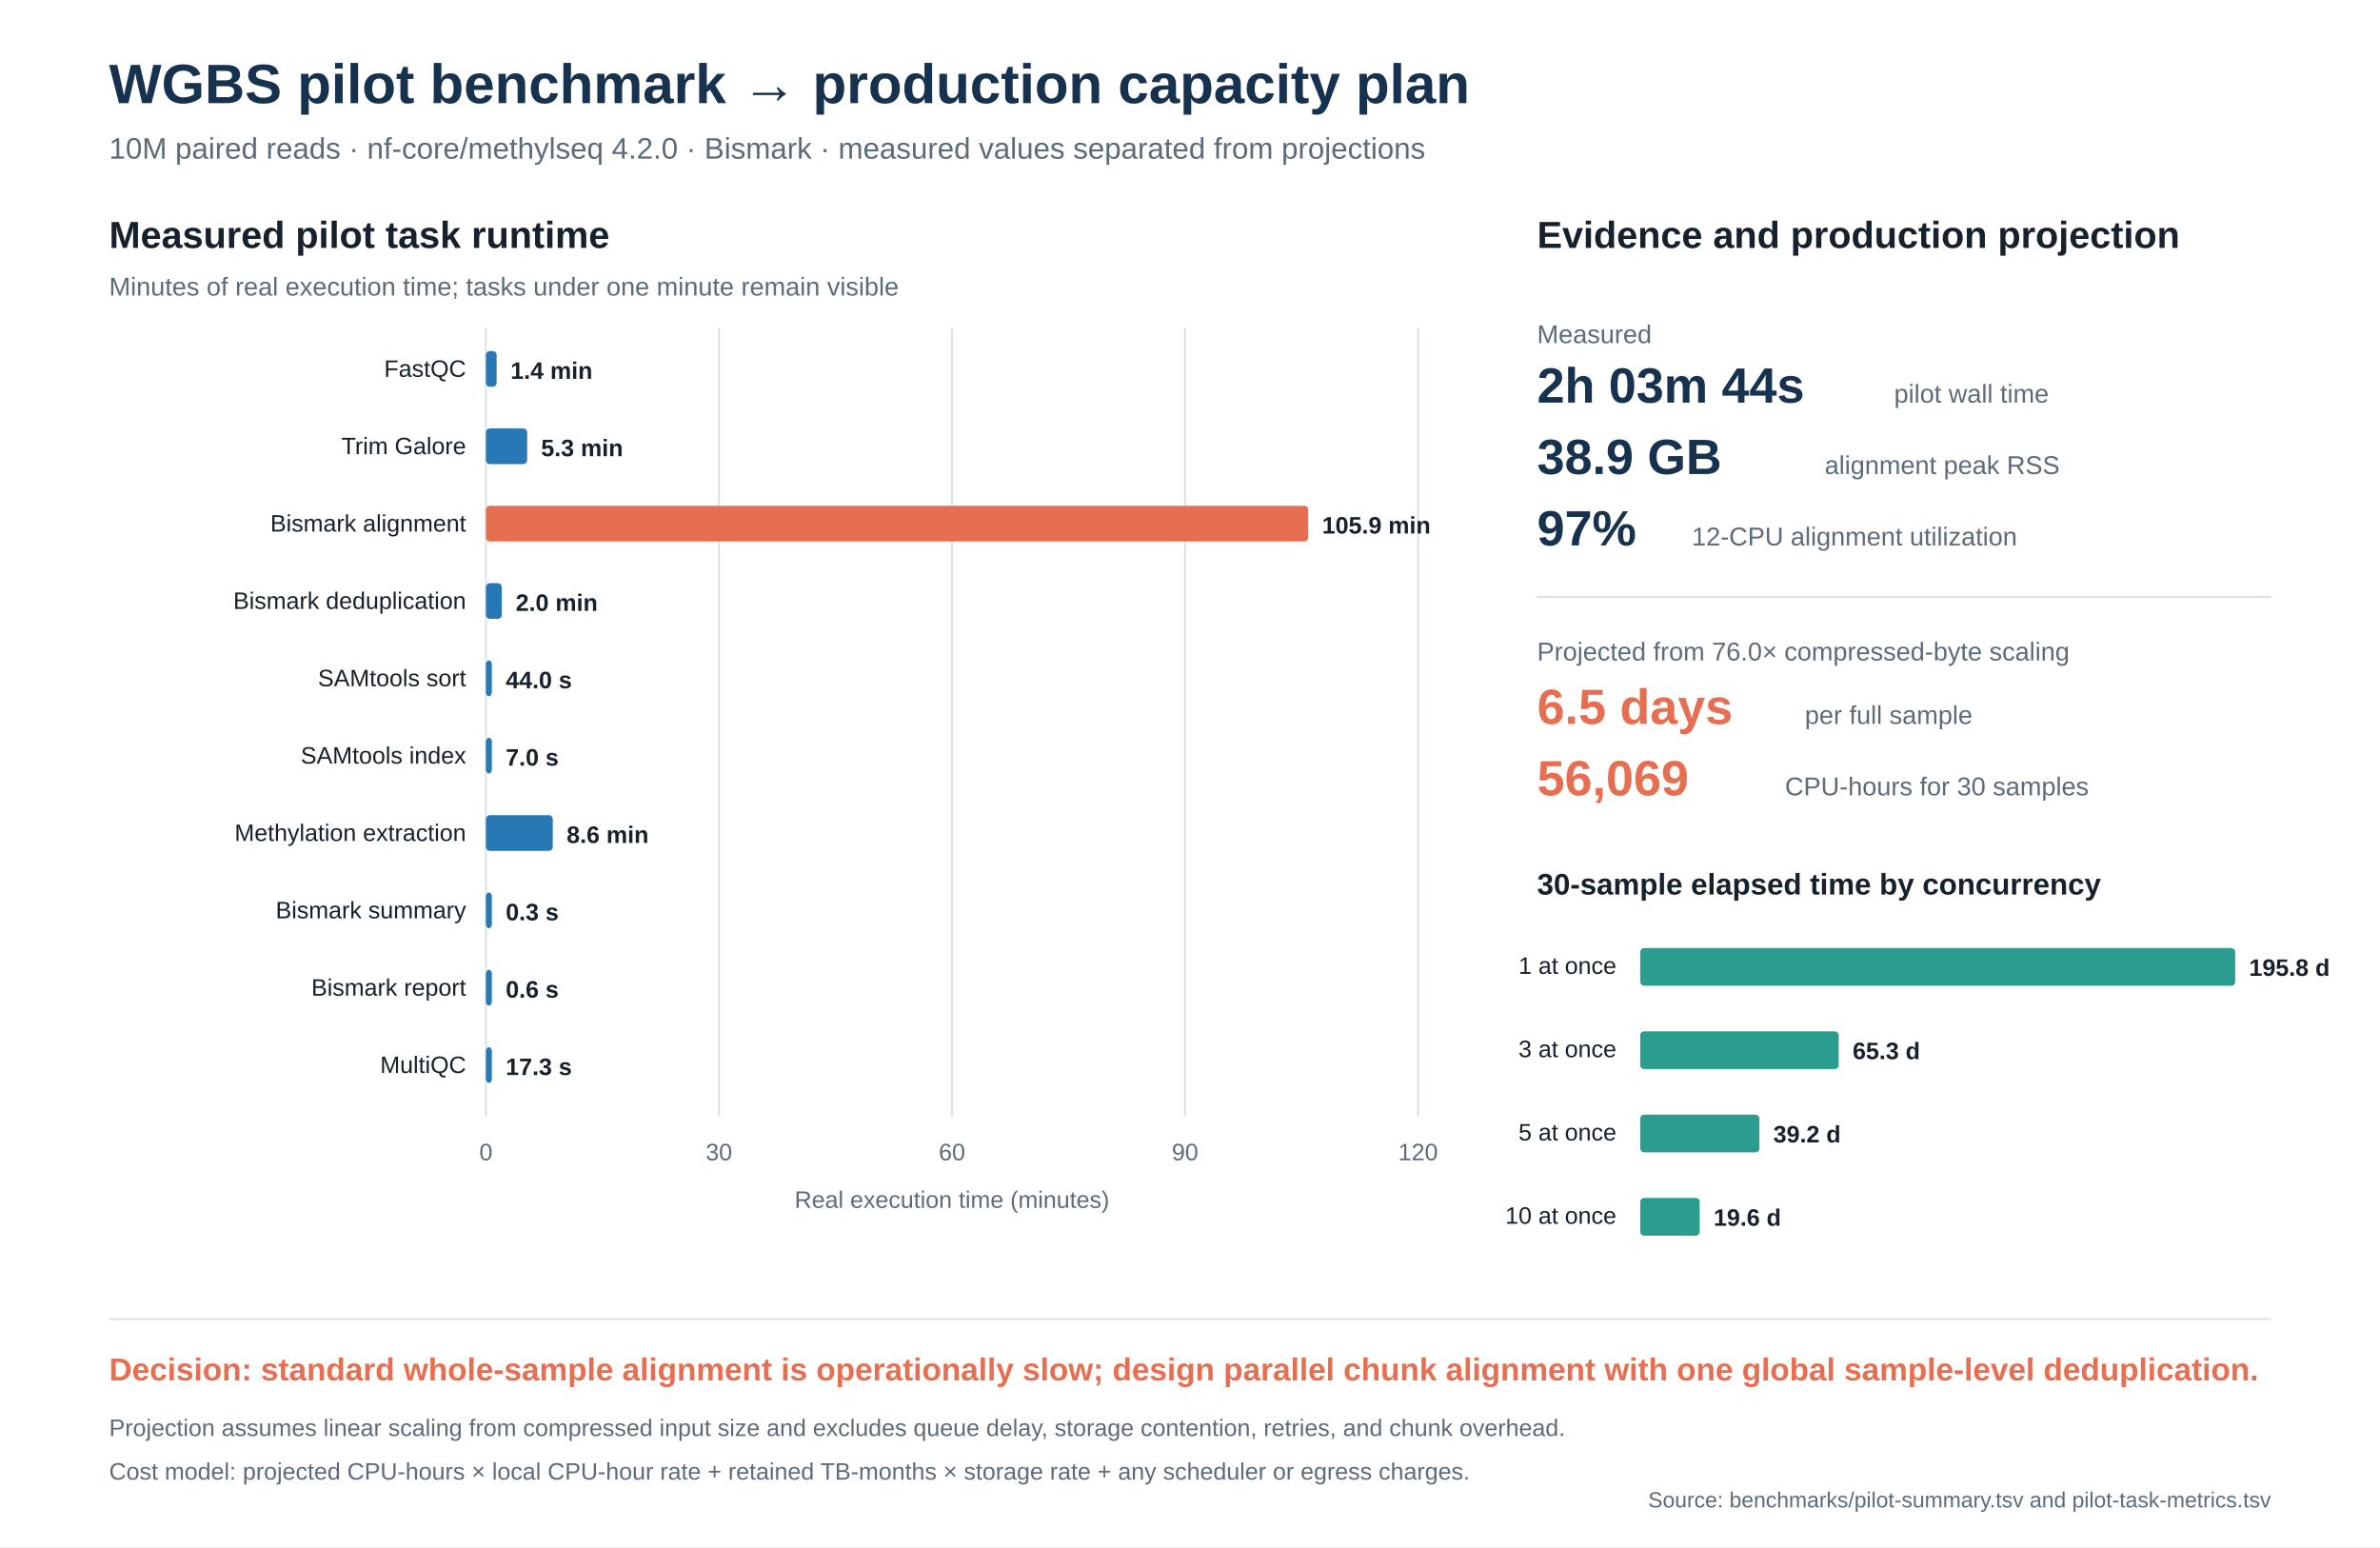
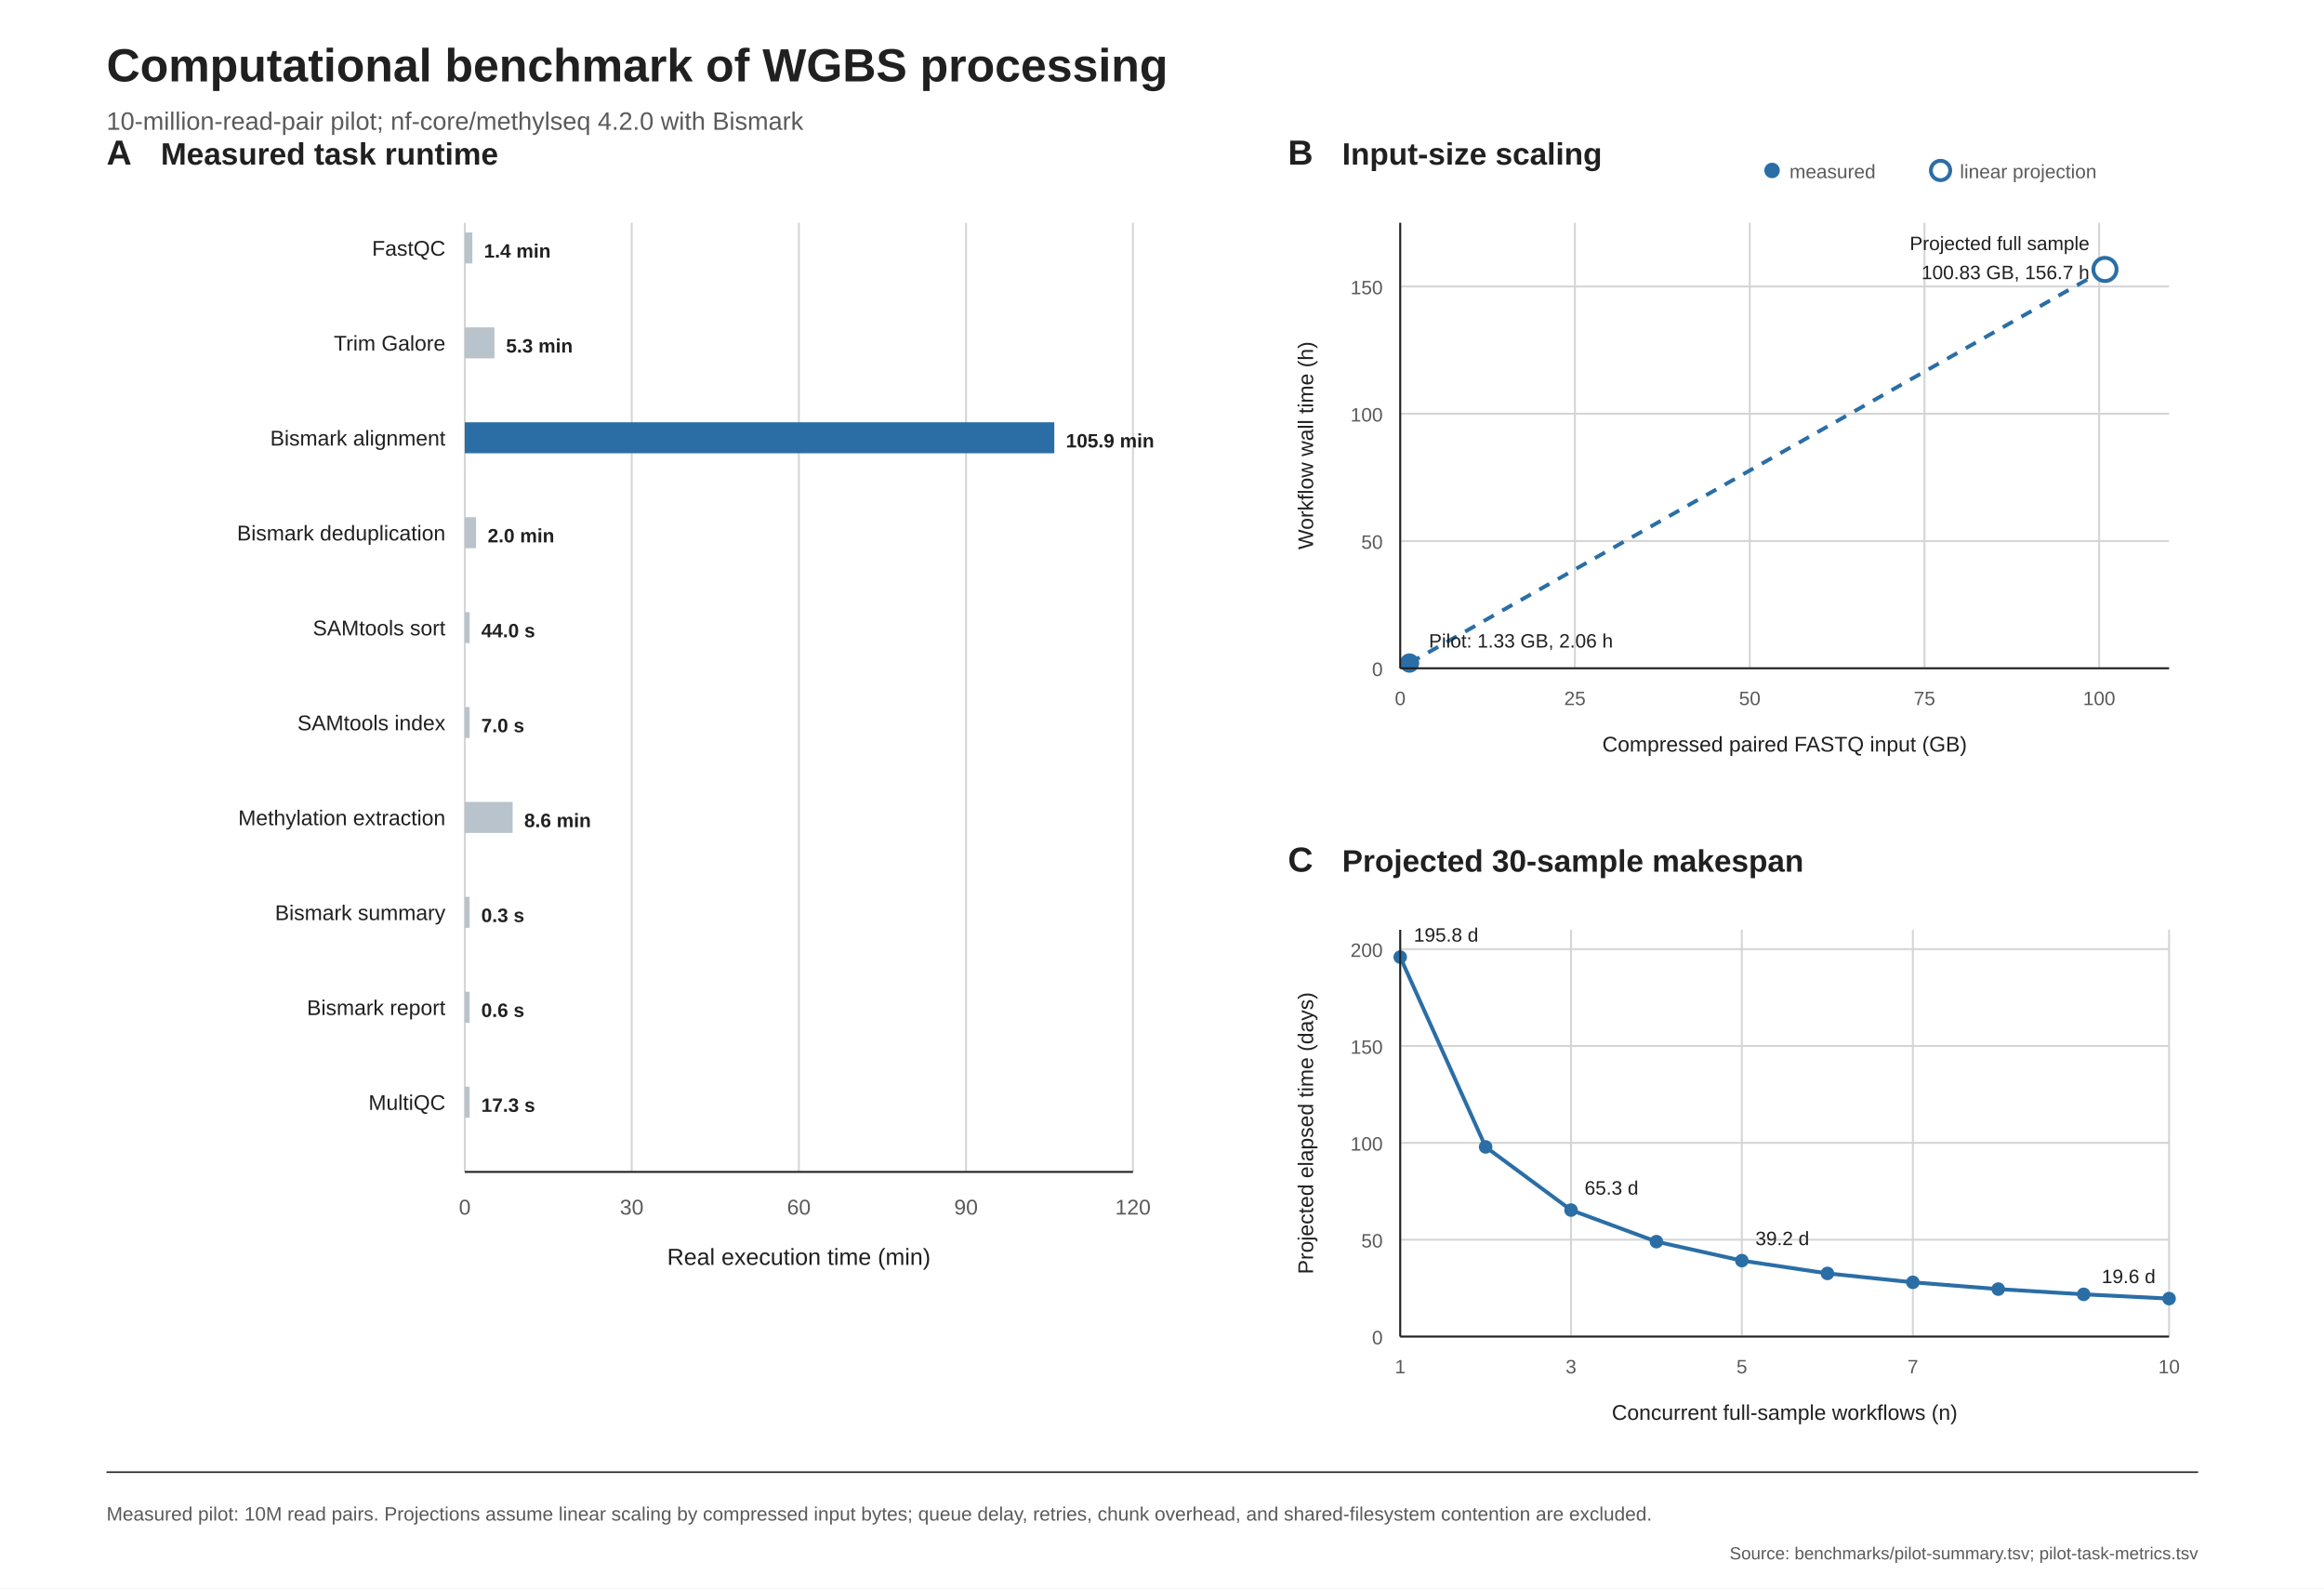
- <svg xmlns="http://www.w3.org/2000/svg" width="1200" height="780" viewBox="0 0 1200 780" role="img" aria-labelledby="title desc">
-   <rect width="1200" height="780" fill="#FFFFFF" />
-   <text x="55" y="52" font-family="Arial,sans-serif" font-size="28" font-weight="700" fill="#16324F">WGBS pilot benchmark → production capacity plan</text>
-   <text x="55" y="80" font-family="Arial,sans-serif" font-size="15" fill="#5D6B78">10M paired reads · nf-core/methylseq 4.2.0 · Bismark · measured values separated from projections</text>
-   <text x="55" y="125" font-family="Arial,sans-serif" font-size="19" font-weight="700" fill="#17212B">Measured pilot task runtime</text>
-   <text x="55" y="149" font-family="Arial,sans-serif" font-size="13" fill="#5D6B78">Minutes of real execution time; tasks under one minute remain visible</text>
-   <line x1="245.0" y1="165" x2="245.0" y2="563" stroke="#DCE3E8" stroke-width="1" />
-   <text x="245.0" y="585" text-anchor="middle" font-family="Arial,sans-serif" font-size="12" fill="#5D6B78">0</text>
-   <line x1="362.5" y1="165" x2="362.5" y2="563" stroke="#DCE3E8" stroke-width="1" />
-   <text x="362.5" y="585" text-anchor="middle" font-family="Arial,sans-serif" font-size="12" fill="#5D6B78">30</text>
-   <line x1="480.0" y1="165" x2="480.0" y2="563" stroke="#DCE3E8" stroke-width="1" />
-   <text x="480.0" y="585" text-anchor="middle" font-family="Arial,sans-serif" font-size="12" fill="#5D6B78">60</text>
-   <line x1="597.5" y1="165" x2="597.5" y2="563" stroke="#DCE3E8" stroke-width="1" />
-   <text x="597.5" y="585" text-anchor="middle" font-family="Arial,sans-serif" font-size="12" fill="#5D6B78">90</text>
-   <line x1="715.0" y1="165" x2="715.0" y2="563" stroke="#DCE3E8" stroke-width="1" />
-   <text x="715.0" y="585" text-anchor="middle" font-family="Arial,sans-serif" font-size="12" fill="#5D6B78">120</text>
-   <text x="235" y="190" text-anchor="end" font-family="Arial,sans-serif" font-size="12" fill="#17212B">FastQC</text>
-   <rect x="245" y="177" width="5.4" height="18" fill="#2878B5" rx="2" />
-   <text x="257.4" y="191" font-family="Arial,sans-serif" font-size="12" font-weight="700" fill="#17212B">1.4 min</text>
-   <text x="235" y="229" text-anchor="end" font-family="Arial,sans-serif" font-size="12" fill="#17212B">Trim Galore</text>
-   <rect x="245" y="216" width="20.8" height="18" fill="#2878B5" rx="2" />
-   <text x="272.8" y="230" font-family="Arial,sans-serif" font-size="12" font-weight="700" fill="#17212B">5.3 min</text>
-   <text x="235" y="268" text-anchor="end" font-family="Arial,sans-serif" font-size="12" fill="#17212B">Bismark alignment</text>
-   <rect x="245" y="255" width="414.6" height="18" fill="#E76F51" rx="2" />
-   <text x="666.6" y="269" font-family="Arial,sans-serif" font-size="12" font-weight="700" fill="#17212B">105.9 min</text>
-   <text x="235" y="307" text-anchor="end" font-family="Arial,sans-serif" font-size="12" fill="#17212B">Bismark deduplication</text>
-   <rect x="245" y="294" width="8.0" height="18" fill="#2878B5" rx="2" />
-   <text x="260.0" y="308" font-family="Arial,sans-serif" font-size="12" font-weight="700" fill="#17212B">2.0 min</text>
-   <text x="235" y="346" text-anchor="end" font-family="Arial,sans-serif" font-size="12" fill="#17212B">SAMtools sort</text>
-   <rect x="245" y="333" width="3.0" height="18" fill="#2878B5" rx="2" />
-   <text x="255.0" y="347" font-family="Arial,sans-serif" font-size="12" font-weight="700" fill="#17212B">44.0 s</text>
-   <text x="235" y="385" text-anchor="end" font-family="Arial,sans-serif" font-size="12" fill="#17212B">SAMtools index</text>
-   <rect x="245" y="372" width="3.0" height="18" fill="#2878B5" rx="2" />
-   <text x="255.0" y="386" font-family="Arial,sans-serif" font-size="12" font-weight="700" fill="#17212B">7.0 s</text>
-   <text x="235" y="424" text-anchor="end" font-family="Arial,sans-serif" font-size="12" fill="#17212B">Methylation extraction</text>
-   <rect x="245" y="411" width="33.7" height="18" fill="#2878B5" rx="2" />
-   <text x="285.7" y="425" font-family="Arial,sans-serif" font-size="12" font-weight="700" fill="#17212B">8.6 min</text>
-   <text x="235" y="463" text-anchor="end" font-family="Arial,sans-serif" font-size="12" fill="#17212B">Bismark summary</text>
-   <rect x="245" y="450" width="3.0" height="18" fill="#2878B5" rx="2" />
-   <text x="255.0" y="464" font-family="Arial,sans-serif" font-size="12" font-weight="700" fill="#17212B">0.3 s</text>
-   <text x="235" y="502" text-anchor="end" font-family="Arial,sans-serif" font-size="12" fill="#17212B">Bismark report</text>
-   <rect x="245" y="489" width="3.0" height="18" fill="#2878B5" rx="2" />
-   <text x="255.0" y="503" font-family="Arial,sans-serif" font-size="12" font-weight="700" fill="#17212B">0.6 s</text>
-   <text x="235" y="541" text-anchor="end" font-family="Arial,sans-serif" font-size="12" fill="#17212B">MultiQC</text>
-   <rect x="245" y="528" width="3.0" height="18" fill="#2878B5" rx="2" />
-   <text x="255.0" y="542" font-family="Arial,sans-serif" font-size="12" font-weight="700" fill="#17212B">17.3 s</text>
-   <text x="480.0" y="609" text-anchor="middle" font-family="Arial,sans-serif" font-size="12" fill="#5D6B78">Real execution time (minutes)</text>
-   <text x="775" y="125" font-family="Arial,sans-serif" font-size="19" font-weight="700" fill="#17212B">Evidence and production projection</text>
-   <text x="775" y="173" font-family="Arial,sans-serif" font-size="13" fill="#5D6B78">Measured</text>
-   <text x="775" y="203" font-family="Arial,sans-serif" font-size="25" font-weight="700" fill="#16324F">2h 03m 44s</text>
-   <text x="955" y="203" font-family="Arial,sans-serif" font-size="13" fill="#5D6B78">pilot wall time</text>
-   <text x="775" y="239" font-family="Arial,sans-serif" font-size="25" font-weight="700" fill="#16324F">38.9 GB</text>
-   <text x="920" y="239" font-family="Arial,sans-serif" font-size="13" fill="#5D6B78">alignment peak RSS</text>
-   <text x="775" y="275" font-family="Arial,sans-serif" font-size="25" font-weight="700" fill="#16324F">97%</text>
-   <text x="853" y="275" font-family="Arial,sans-serif" font-size="13" fill="#5D6B78">12-CPU alignment utilization</text>
-   <line x1="775" y1="301" x2="1145" y2="301" stroke="#DCE3E8" />
-   <text x="775" y="333" font-family="Arial,sans-serif" font-size="13" fill="#5D6B78">Projected from 76.0× compressed-byte scaling</text>
-   <text x="775" y="365" font-family="Arial,sans-serif" font-size="25" font-weight="700" fill="#E76F51">6.5 days</text>
-   <text x="910" y="365" font-family="Arial,sans-serif" font-size="13" fill="#5D6B78">per full sample</text>
-   <text x="775" y="401" font-family="Arial,sans-serif" font-size="25" font-weight="700" fill="#E76F51">56,069</text>
-   <text x="900" y="401" font-family="Arial,sans-serif" font-size="13" fill="#5D6B78">CPU-hours for 30 samples</text>
-   <text x="775" y="451" font-family="Arial,sans-serif" font-size="15" font-weight="700" fill="#17212B">30-sample elapsed time by concurrency</text>
-   <text x="815" y="491" text-anchor="end" font-family="Arial,sans-serif" font-size="12" fill="#17212B">1 at once</text>
-   <rect x="827" y="478" width="300.0" height="19" fill="#2A9D8F" rx="2" />
-   <text x="1134.0" y="492" font-family="Arial,sans-serif" font-size="12" font-weight="700" fill="#17212B">195.8 d</text>
-   <text x="815" y="533" text-anchor="end" font-family="Arial,sans-serif" font-size="12" fill="#17212B">3 at once</text>
-   <rect x="827" y="520" width="100.1" height="19" fill="#2A9D8F" rx="2" />
-   <text x="934.1" y="534" font-family="Arial,sans-serif" font-size="12" font-weight="700" fill="#17212B">65.3 d</text>
-   <text x="815" y="575" text-anchor="end" font-family="Arial,sans-serif" font-size="12" fill="#17212B">5 at once</text>
-   <rect x="827" y="562" width="60.1" height="19" fill="#2A9D8F" rx="2" />
-   <text x="894.1" y="576" font-family="Arial,sans-serif" font-size="12" font-weight="700" fill="#17212B">39.2 d</text>
-   <text x="815" y="617" text-anchor="end" font-family="Arial,sans-serif" font-size="12" fill="#17212B">10 at once</text>
-   <rect x="827" y="604" width="30.0" height="19" fill="#2A9D8F" rx="2" />
-   <text x="864.0" y="618" font-family="Arial,sans-serif" font-size="12" font-weight="700" fill="#17212B">19.6 d</text>
-   <line x1="55" y1="665" x2="1145" y2="665" stroke="#DCE3E8" />
-   <text x="55" y="696" font-family="Arial,sans-serif" font-size="16" font-weight="700" fill="#E76F51">Decision: standard whole-sample alignment is operationally slow; design parallel chunk alignment with one global sample-level deduplication.</text>
-   <text x="55" y="724" font-family="Arial,sans-serif" font-size="12" fill="#5D6B78">Projection assumes linear scaling from compressed input size and excludes queue delay, storage contention, retries, and chunk overhead.</text>
-   <text x="55" y="746" font-family="Arial,sans-serif" font-size="12" fill="#5D6B78">Cost model: projected CPU-hours × local CPU-hour rate + retained TB-months × storage rate + any scheduler or egress charges.</text>
-   <text x="1145" y="760" text-anchor="end" font-family="Arial,sans-serif" font-size="11" fill="#5D6B78">Source: benchmarks/pilot-summary.tsv and pilot-task-metrics.tsv</text>
+ <svg xmlns="http://www.w3.org/2000/svg" width="1200" height="820" viewBox="0 0 1200 820" role="img" aria-labelledby="title desc">
+   <rect width="1200" height="820" fill="#FFFFFF" />
+   <text x="55.0" y="42.0" text-anchor="start" font-family="Arial,sans-serif" font-size="24" font-weight="700" fill="#202020">Computational benchmark of WGBS processing</text>
+   <text x="55.0" y="67.0" text-anchor="start" font-family="Arial,sans-serif" font-size="13" font-weight="400" fill="#5A5A5A">10-million-read-pair pilot; nf-core/methylseq 4.2.0 with Bismark</text>
+   <text x="55.0" y="85.0" text-anchor="start" font-family="Arial,sans-serif" font-size="18" font-weight="700" fill="#202020">A</text>
+   <text x="83.0" y="85.0" text-anchor="start" font-family="Arial,sans-serif" font-size="16" font-weight="700" fill="#202020">Measured task runtime</text>
+   <line x1="240.0" y1="115" x2="240.0" y2="605" stroke="#D5D5D5" stroke-width="1" />
+   <text x="240.0" y="627.0" text-anchor="middle" font-family="Arial,sans-serif" font-size="11" font-weight="400" fill="#5A5A5A">0</text>
+   <line x1="326.2" y1="115" x2="326.2" y2="605" stroke="#D5D5D5" stroke-width="1" />
+   <text x="326.2" y="627.0" text-anchor="middle" font-family="Arial,sans-serif" font-size="11" font-weight="400" fill="#5A5A5A">30</text>
+   <line x1="412.5" y1="115" x2="412.5" y2="605" stroke="#D5D5D5" stroke-width="1" />
+   <text x="412.5" y="627.0" text-anchor="middle" font-family="Arial,sans-serif" font-size="11" font-weight="400" fill="#5A5A5A">60</text>
+   <line x1="498.8" y1="115" x2="498.8" y2="605" stroke="#D5D5D5" stroke-width="1" />
+   <text x="498.8" y="627.0" text-anchor="middle" font-family="Arial,sans-serif" font-size="11" font-weight="400" fill="#5A5A5A">90</text>
+   <line x1="585.0" y1="115" x2="585.0" y2="605" stroke="#D5D5D5" stroke-width="1" />
+   <text x="585.0" y="627.0" text-anchor="middle" font-family="Arial,sans-serif" font-size="11" font-weight="400" fill="#5A5A5A">120</text>
+   <text x="230.0" y="132.0" text-anchor="end" font-family="Arial,sans-serif" font-size="11" font-weight="400" fill="#202020">FastQC</text>
+   <rect x="240" y="120" width="3.9" height="16" fill="#B9C3CC" />
+   <text x="249.9" y="133.0" text-anchor="start" font-family="Arial,sans-serif" font-size="10" font-weight="700" fill="#202020">1.4 min</text>
+   <text x="230.0" y="181.0" text-anchor="end" font-family="Arial,sans-serif" font-size="11" font-weight="400" fill="#202020">Trim Galore</text>
+   <rect x="240" y="169" width="15.3" height="16" fill="#B9C3CC" />
+   <text x="261.3" y="182.0" text-anchor="start" font-family="Arial,sans-serif" font-size="10" font-weight="700" fill="#202020">5.3 min</text>
+   <text x="230.0" y="230.0" text-anchor="end" font-family="Arial,sans-serif" font-size="11" font-weight="400" fill="#202020">Bismark alignment</text>
+   <rect x="240" y="218" width="304.4" height="16" fill="#2B6EA6" />
+   <text x="550.4" y="231.0" text-anchor="start" font-family="Arial,sans-serif" font-size="10" font-weight="700" fill="#202020">105.9 min</text>
+   <text x="230.0" y="279.0" text-anchor="end" font-family="Arial,sans-serif" font-size="11" font-weight="400" fill="#202020">Bismark deduplication</text>
+   <rect x="240" y="267" width="5.8" height="16" fill="#B9C3CC" />
+   <text x="251.8" y="280.0" text-anchor="start" font-family="Arial,sans-serif" font-size="10" font-weight="700" fill="#202020">2.0 min</text>
+   <text x="230.0" y="328.0" text-anchor="end" font-family="Arial,sans-serif" font-size="11" font-weight="400" fill="#202020">SAMtools sort</text>
+   <rect x="240" y="316" width="2.5" height="16" fill="#B9C3CC" />
+   <text x="248.5" y="329.0" text-anchor="start" font-family="Arial,sans-serif" font-size="10" font-weight="700" fill="#202020">44.0 s</text>
+   <text x="230.0" y="377.0" text-anchor="end" font-family="Arial,sans-serif" font-size="11" font-weight="400" fill="#202020">SAMtools index</text>
+   <rect x="240" y="365" width="2.5" height="16" fill="#B9C3CC" />
+   <text x="248.5" y="378.0" text-anchor="start" font-family="Arial,sans-serif" font-size="10" font-weight="700" fill="#202020">7.0 s</text>
+   <text x="230.0" y="426.0" text-anchor="end" font-family="Arial,sans-serif" font-size="11" font-weight="400" fill="#202020">Methylation extraction</text>
+   <rect x="240" y="414" width="24.7" height="16" fill="#B9C3CC" />
+   <text x="270.7" y="427.0" text-anchor="start" font-family="Arial,sans-serif" font-size="10" font-weight="700" fill="#202020">8.6 min</text>
+   <text x="230.0" y="475.0" text-anchor="end" font-family="Arial,sans-serif" font-size="11" font-weight="400" fill="#202020">Bismark summary</text>
+   <rect x="240" y="463" width="2.5" height="16" fill="#B9C3CC" />
+   <text x="248.5" y="476.0" text-anchor="start" font-family="Arial,sans-serif" font-size="10" font-weight="700" fill="#202020">0.3 s</text>
+   <text x="230.0" y="524.0" text-anchor="end" font-family="Arial,sans-serif" font-size="11" font-weight="400" fill="#202020">Bismark report</text>
+   <rect x="240" y="512" width="2.5" height="16" fill="#B9C3CC" />
+   <text x="248.5" y="525.0" text-anchor="start" font-family="Arial,sans-serif" font-size="10" font-weight="700" fill="#202020">0.6 s</text>
+   <text x="230.0" y="573.0" text-anchor="end" font-family="Arial,sans-serif" font-size="11" font-weight="400" fill="#202020">MultiQC</text>
+   <rect x="240" y="561" width="2.5" height="16" fill="#B9C3CC" />
+   <text x="248.5" y="574.0" text-anchor="start" font-family="Arial,sans-serif" font-size="10" font-weight="700" fill="#202020">17.3 s</text>
+   <line x1="240" y1="605" x2="585" y2="605" stroke="#202020" />
+   <text x="412.5" y="653.0" text-anchor="middle" font-family="Arial,sans-serif" font-size="12" font-weight="400" fill="#202020">Real execution time (min)</text>
+   <text x="665.0" y="85.0" text-anchor="start" font-family="Arial,sans-serif" font-size="18" font-weight="700" fill="#202020">B</text>
+   <text x="693.0" y="85.0" text-anchor="start" font-family="Arial,sans-serif" font-size="16" font-weight="700" fill="#202020">Input-size scaling</text>
+   <line x1="723.0" y1="115" x2="723.0" y2="345" stroke="#D5D5D5" />
+   <text x="723.0" y="364.0" text-anchor="middle" font-family="Arial,sans-serif" font-size="10" font-weight="400" fill="#5A5A5A">0</text>
+   <line x1="813.2" y1="115" x2="813.2" y2="345" stroke="#D5D5D5" />
+   <text x="813.2" y="364.0" text-anchor="middle" font-family="Arial,sans-serif" font-size="10" font-weight="400" fill="#5A5A5A">25</text>
+   <line x1="903.5" y1="115" x2="903.5" y2="345" stroke="#D5D5D5" />
+   <text x="903.5" y="364.0" text-anchor="middle" font-family="Arial,sans-serif" font-size="10" font-weight="400" fill="#5A5A5A">50</text>
+   <line x1="993.7" y1="115" x2="993.7" y2="345" stroke="#D5D5D5" />
+   <text x="993.7" y="364.0" text-anchor="middle" font-family="Arial,sans-serif" font-size="10" font-weight="400" fill="#5A5A5A">75</text>
+   <line x1="1083.9" y1="115" x2="1083.9" y2="345" stroke="#D5D5D5" />
+   <text x="1083.9" y="364.0" text-anchor="middle" font-family="Arial,sans-serif" font-size="10" font-weight="400" fill="#5A5A5A">100</text>
+   <line x1="723" y1="345.0" x2="1120" y2="345.0" stroke="#D5D5D5" />
+   <text x="714.0" y="349.0" text-anchor="end" font-family="Arial,sans-serif" font-size="10" font-weight="400" fill="#5A5A5A">0</text>
+   <line x1="723" y1="279.3" x2="1120" y2="279.3" stroke="#D5D5D5" />
+   <text x="714.0" y="283.3" text-anchor="end" font-family="Arial,sans-serif" font-size="10" font-weight="400" fill="#5A5A5A">50</text>
+   <line x1="723" y1="213.6" x2="1120" y2="213.6" stroke="#D5D5D5" />
+   <text x="714.0" y="217.6" text-anchor="end" font-family="Arial,sans-serif" font-size="10" font-weight="400" fill="#5A5A5A">100</text>
+   <line x1="723" y1="147.9" x2="1120" y2="147.9" stroke="#D5D5D5" />
+   <text x="714.0" y="151.9" text-anchor="end" font-family="Arial,sans-serif" font-size="10" font-weight="400" fill="#5A5A5A">150</text>
+   <line x1="727.8" y1="342.3" x2="1086.9" y2="139.1" stroke="#2B6EA6" stroke-width="2" stroke-dasharray="6 5" />
+   <circle cx="727.8" cy="342.3" r="5" fill="#2B6EA6" />
+   <circle cx="1086.9" cy="139.1" r="6" fill="#FFFFFF" stroke="#2B6EA6" stroke-width="2" />
+   <text x="737.8" y="334.3" text-anchor="start" font-family="Arial,sans-serif" font-size="10" font-weight="400" fill="#202020">Pilot: 1.33 GB, 2.06 h</text>
+   <text x="1078.9" y="129.1" text-anchor="end" font-family="Arial,sans-serif" font-size="10" font-weight="400" fill="#202020">Projected full sample</text>
+   <text x="1078.9" y="144.1" text-anchor="end" font-family="Arial,sans-serif" font-size="10" font-weight="400" fill="#202020">100.83 GB, 156.7 h</text>
+   <line x1="723" y1="345" x2="1120" y2="345" stroke="#202020" />
+   <line x1="723" y1="115" x2="723" y2="345" stroke="#202020" />
+   <text x="921.5" y="388.0" text-anchor="middle" font-family="Arial,sans-serif" font-size="11" font-weight="400" fill="#202020">Compressed paired FASTQ input (GB)</text>
+   <text x="678" y="230.0" transform="rotate(-90 678 230.0)" text-anchor="middle" font-family="Arial,sans-serif" font-size="11" fill="#202020">Workflow wall time (h)</text>
+   <circle cx="915" cy="88" r="4" fill="#2B6EA6" />
+   <text x="924.0" y="92.0" text-anchor="start" font-family="Arial,sans-serif" font-size="10" font-weight="400" fill="#5A5A5A">measured</text>
+   <circle cx="1002" cy="88" r="5" fill="#FFFFFF" stroke="#2B6EA6" stroke-width="2" />
+   <text x="1012.0" y="92.0" text-anchor="start" font-family="Arial,sans-serif" font-size="10" font-weight="400" fill="#5A5A5A">linear projection</text>
+   <text x="665.0" y="450.0" text-anchor="start" font-family="Arial,sans-serif" font-size="18" font-weight="700" fill="#202020">C</text>
+   <text x="693.0" y="450.0" text-anchor="start" font-family="Arial,sans-serif" font-size="16" font-weight="700" fill="#202020">Projected 30-sample makespan</text>
+   <line x1="723.0" y1="480" x2="723.0" y2="690" stroke="#D5D5D5" />
+   <text x="723.0" y="709.0" text-anchor="middle" font-family="Arial,sans-serif" font-size="10" font-weight="400" fill="#5A5A5A">1</text>
+   <line x1="811.2" y1="480" x2="811.2" y2="690" stroke="#D5D5D5" />
+   <text x="811.2" y="709.0" text-anchor="middle" font-family="Arial,sans-serif" font-size="10" font-weight="400" fill="#5A5A5A">3</text>
+   <line x1="899.4" y1="480" x2="899.4" y2="690" stroke="#D5D5D5" />
+   <text x="899.4" y="709.0" text-anchor="middle" font-family="Arial,sans-serif" font-size="10" font-weight="400" fill="#5A5A5A">5</text>
+   <line x1="987.7" y1="480" x2="987.7" y2="690" stroke="#D5D5D5" />
+   <text x="987.7" y="709.0" text-anchor="middle" font-family="Arial,sans-serif" font-size="10" font-weight="400" fill="#5A5A5A">7</text>
+   <line x1="1120.0" y1="480" x2="1120.0" y2="690" stroke="#D5D5D5" />
+   <text x="1120.0" y="709.0" text-anchor="middle" font-family="Arial,sans-serif" font-size="10" font-weight="400" fill="#5A5A5A">10</text>
+   <line x1="723" y1="690.0" x2="1120" y2="690.0" stroke="#D5D5D5" />
+   <text x="714.0" y="694.0" text-anchor="end" font-family="Arial,sans-serif" font-size="10" font-weight="400" fill="#5A5A5A">0</text>
+   <line x1="723" y1="640.0" x2="1120" y2="640.0" stroke="#D5D5D5" />
+   <text x="714.0" y="644.0" text-anchor="end" font-family="Arial,sans-serif" font-size="10" font-weight="400" fill="#5A5A5A">50</text>
+   <line x1="723" y1="590.0" x2="1120" y2="590.0" stroke="#D5D5D5" />
+   <text x="714.0" y="594.0" text-anchor="end" font-family="Arial,sans-serif" font-size="10" font-weight="400" fill="#5A5A5A">100</text>
+   <line x1="723" y1="540.0" x2="1120" y2="540.0" stroke="#D5D5D5" />
+   <text x="714.0" y="544.0" text-anchor="end" font-family="Arial,sans-serif" font-size="10" font-weight="400" fill="#5A5A5A">150</text>
+   <line x1="723" y1="490.0" x2="1120" y2="490.0" stroke="#D5D5D5" />
+   <text x="714.0" y="494.0" text-anchor="end" font-family="Arial,sans-serif" font-size="10" font-weight="400" fill="#5A5A5A">200</text>
+   <polyline points="723.0,494.1 767.1,592.1 811.2,624.7 855.3,641.0 899.4,650.8 943.6,657.4 987.7,662.0 1031.8,665.5 1075.9,668.2 1120.0,670.4" fill="none" stroke="#2B6EA6" stroke-width="2" />
+   <circle cx="723.0" cy="494.1" r="3.5" fill="#2B6EA6" />
+   <text x="730.0" y="486.1" text-anchor="start" font-family="Arial,sans-serif" font-size="10" font-weight="400" fill="#202020">195.8 d</text>
+   <circle cx="767.1" cy="592.1" r="3.5" fill="#2B6EA6" />
+   <circle cx="811.2" cy="624.7" r="3.5" fill="#2B6EA6" />
+   <text x="818.2" y="616.7" text-anchor="start" font-family="Arial,sans-serif" font-size="10" font-weight="400" fill="#202020">65.3 d</text>
+   <circle cx="855.3" cy="641.0" r="3.5" fill="#2B6EA6" />
+   <circle cx="899.4" cy="650.8" r="3.5" fill="#2B6EA6" />
+   <text x="906.4" y="642.8" text-anchor="start" font-family="Arial,sans-serif" font-size="10" font-weight="400" fill="#202020">39.2 d</text>
+   <circle cx="943.6" cy="657.4" r="3.5" fill="#2B6EA6" />
+   <circle cx="987.7" cy="662.0" r="3.5" fill="#2B6EA6" />
+   <circle cx="1031.8" cy="665.5" r="3.5" fill="#2B6EA6" />
+   <circle cx="1075.9" cy="668.2" r="3.5" fill="#2B6EA6" />
+   <circle cx="1120.0" cy="670.4" r="3.5" fill="#2B6EA6" />
+   <text x="1113.0" y="662.4" text-anchor="end" font-family="Arial,sans-serif" font-size="10" font-weight="400" fill="#202020">19.6 d</text>
+   <line x1="723" y1="690" x2="1120" y2="690" stroke="#202020" />
+   <line x1="723" y1="480" x2="723" y2="690" stroke="#202020" />
+   <text x="921.5" y="733.0" text-anchor="middle" font-family="Arial,sans-serif" font-size="11" font-weight="400" fill="#202020">Concurrent full-sample workflows (n)</text>
+   <text x="678" y="585.0" transform="rotate(-90 678 585.0)" text-anchor="middle" font-family="Arial,sans-serif" font-size="11" fill="#202020">Projected elapsed time (days)</text>
+   <line x1="55" y1="760" x2="1135" y2="760" stroke="#202020" stroke-width="0.8" />
+   <text x="55.0" y="785.0" text-anchor="start" font-family="Arial,sans-serif" font-size="10" font-weight="400" fill="#5A5A5A">Measured pilot: 10M read pairs. Projections assume linear scaling by compressed input bytes; queue delay, retries, chunk overhead, and shared-filesystem contention are excluded.</text>
+   <text x="1135.0" y="805.0" text-anchor="end" font-family="Arial,sans-serif" font-size="9" font-weight="400" fill="#5A5A5A">Source: benchmarks/pilot-summary.tsv; pilot-task-metrics.tsv</text>
</svg>
